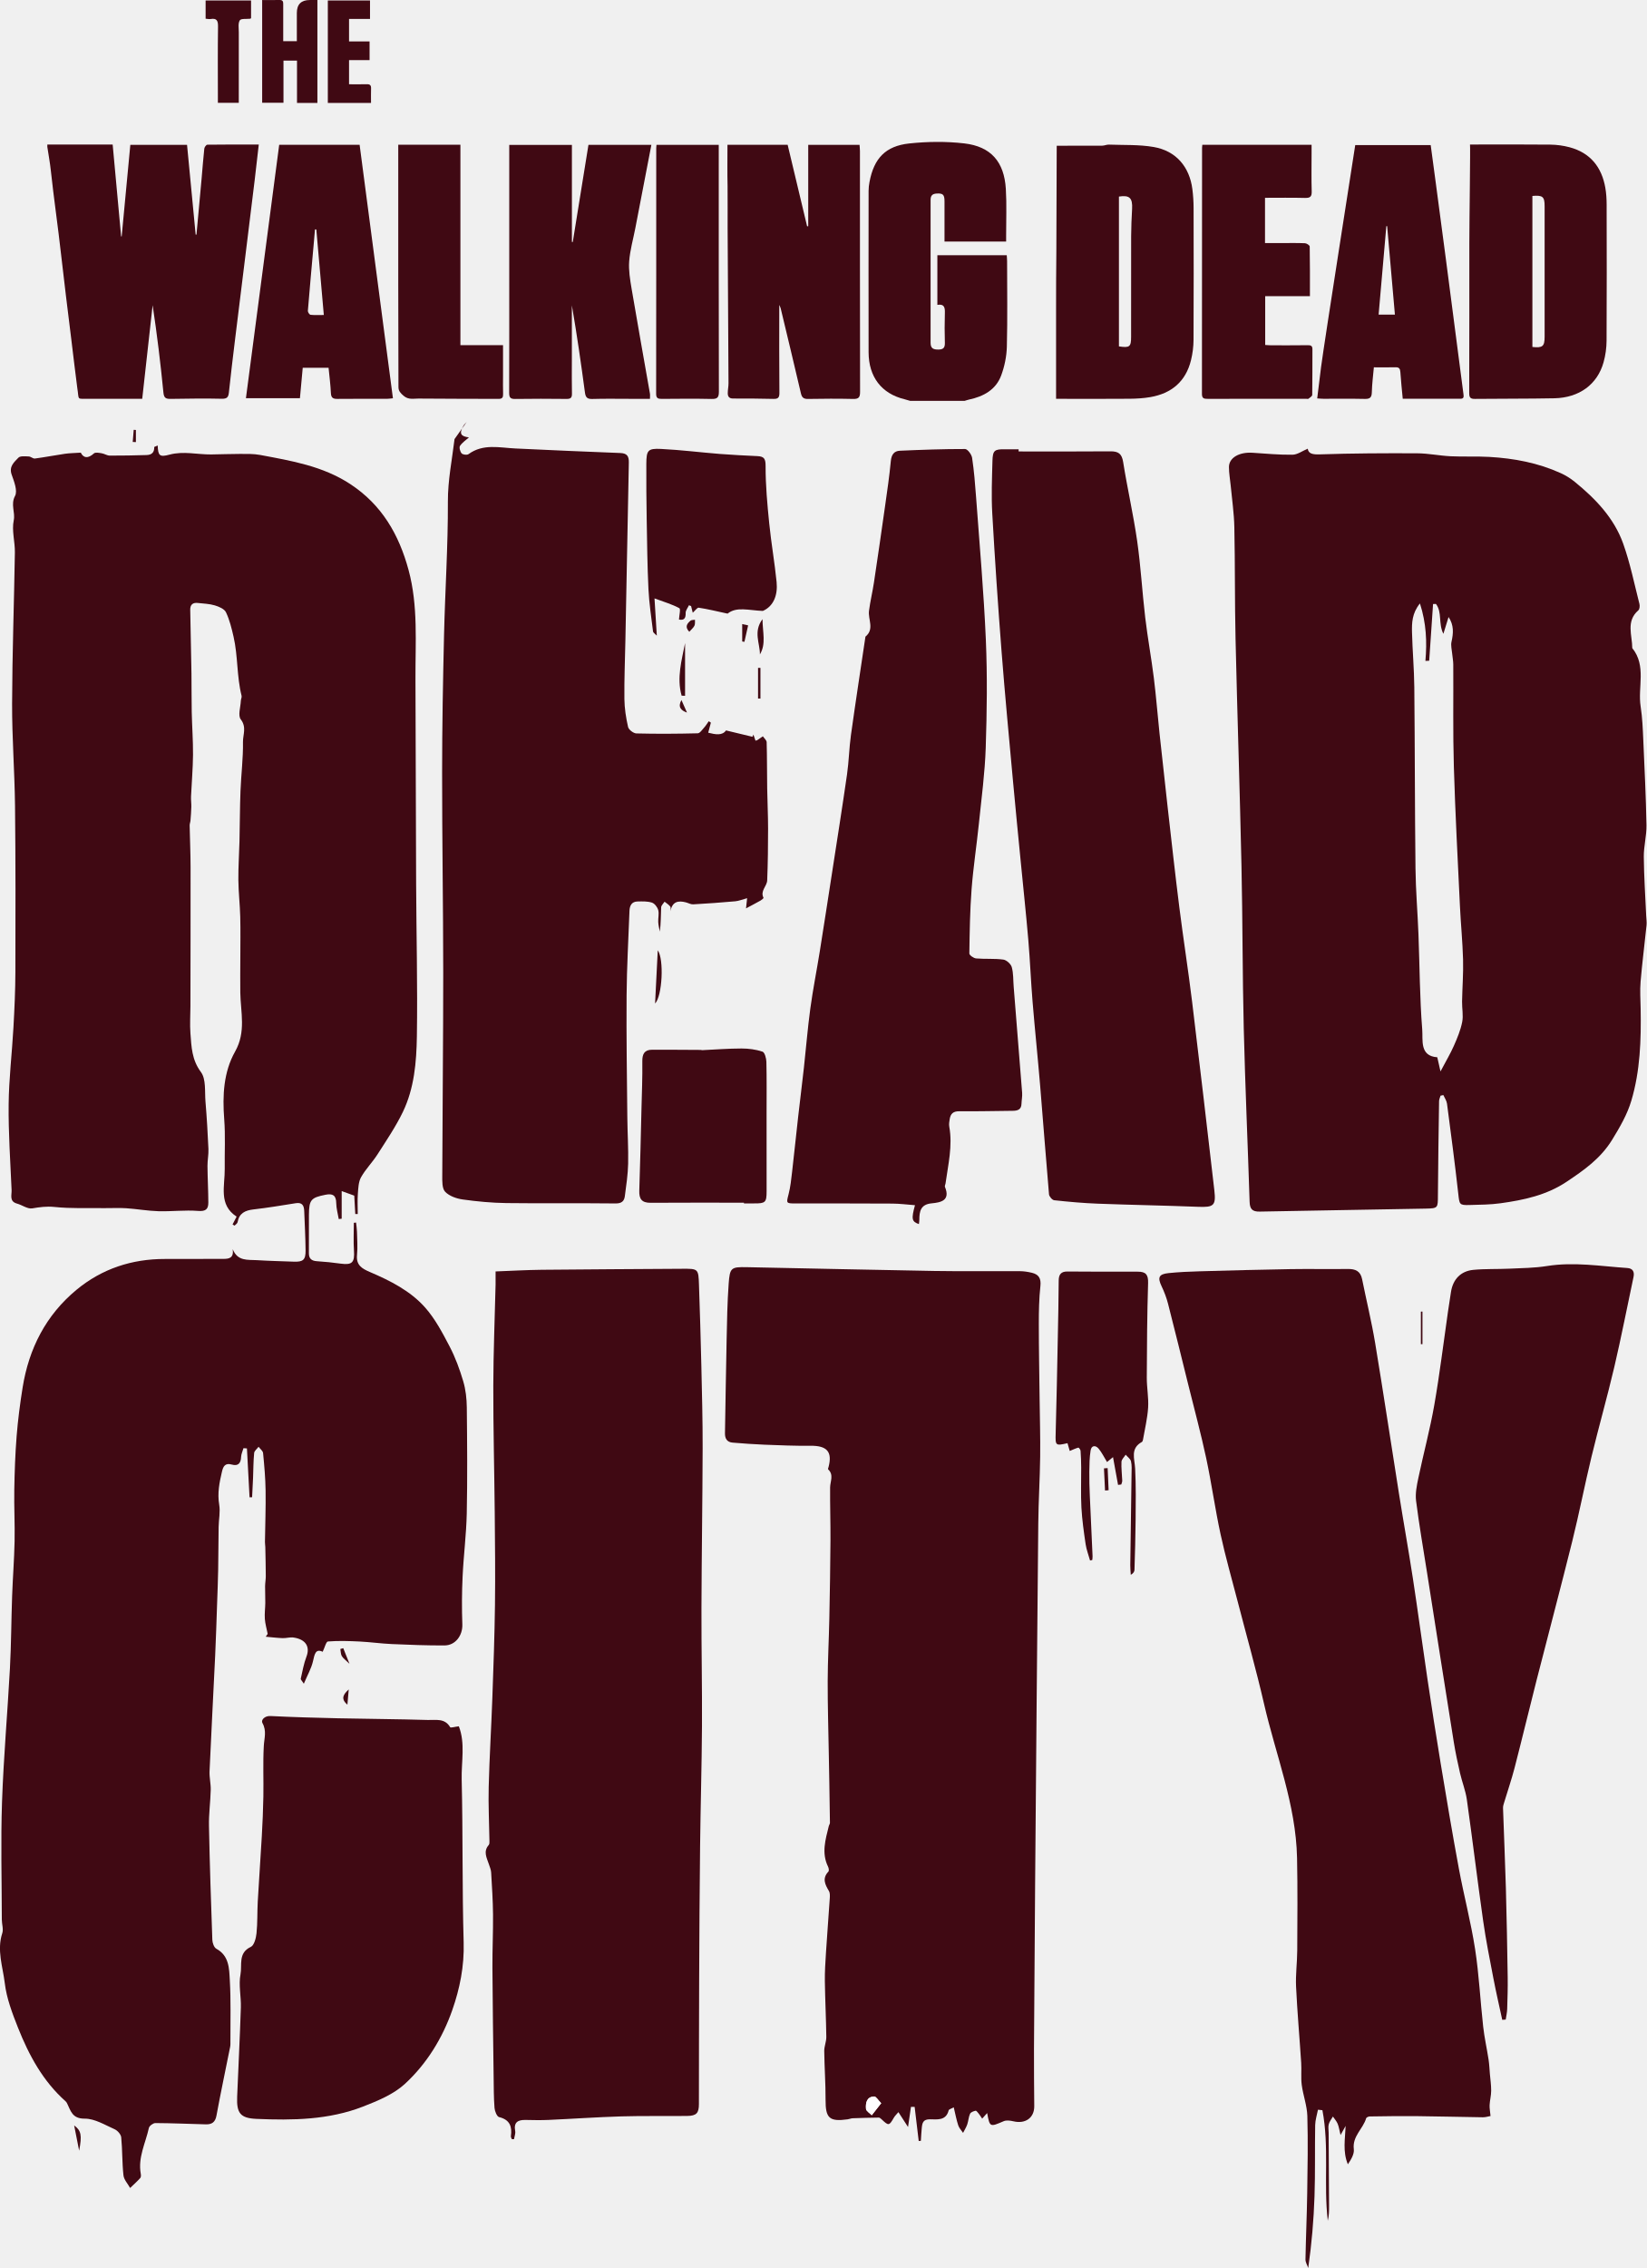
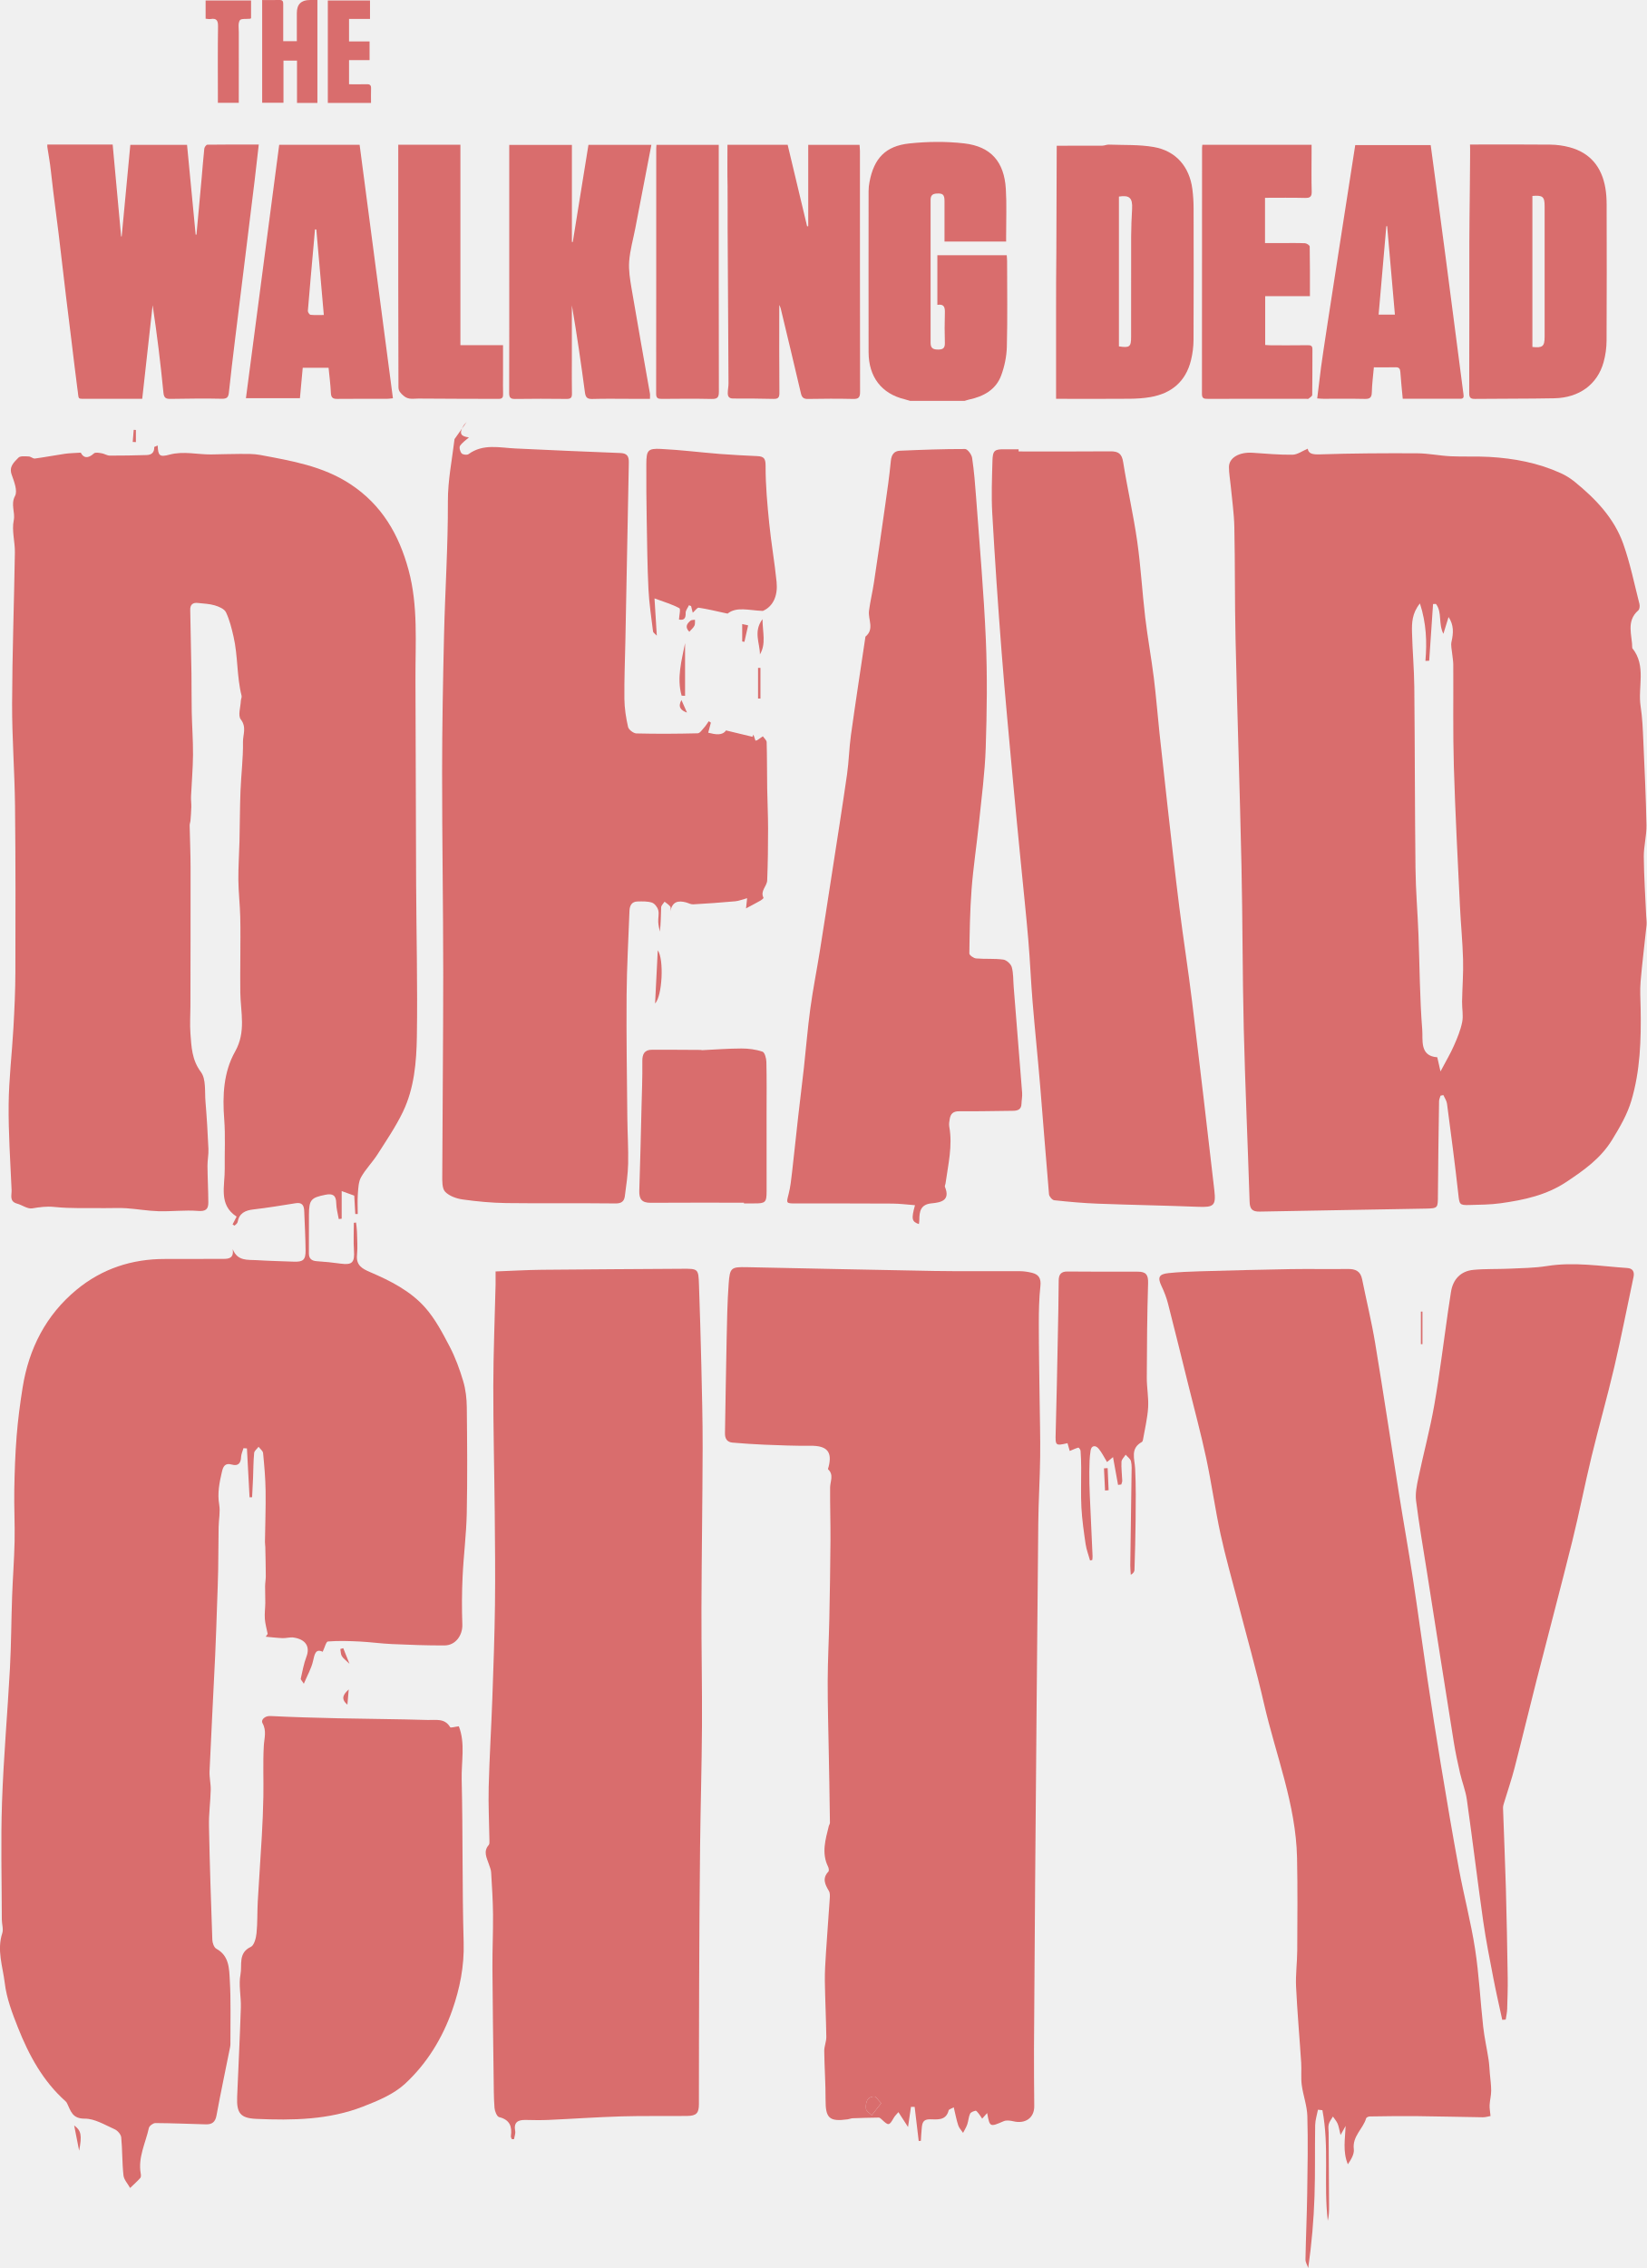
<svg xmlns="http://www.w3.org/2000/svg" id="Capa_2" data-name="Capa 2" viewBox="0 0 1146.35 1578.44">
  <defs>
    <style>
      .cls-1 {
-       fill: #400913;
+       fill: #d96d6d;
      }

      .cls-1, .cls-2 {
      stroke-width: 0px;
      }

      .cls-2 {
-       fill: #fff;
+       fill: #d96d6d;
      }
    </style>
  </defs>
  <g id="Logos">
    <g id="Dead_City" data-name="Dead City">
      <path class="cls-1" d="M109.78,310.06c.28,7.13,1.31,8.22,8.24,6.35,9.69-2.62,19.33-.04,28.99-.13,6.69-.06,13.38-.39,20.07-.37,4.7.01,9.5-.14,14.08.73,21.71,4.08,43.44,7.66,62.64,20.23,22.06,14.45,33.97,35.26,40.62,59.81,6.79,25.05,4.69,50.73,4.81,76.23.22,47.3.24,94.61.46,141.91.16,35.52,1.07,71.05.52,106.55-.28,17.82-1.81,35.98-9.71,52.42-4.97,10.33-11.51,19.92-17.7,29.62-3.51,5.49-8.25,10.22-11.43,15.87-1.82,3.24-1.95,7.6-2.24,11.5-.36,4.68-.08,9.41-.08,14.11-.57.01-1.15.02-1.72.03-.22-4.03-.45-8.06-.71-12.8-2.03-.74-4.79-1.74-8.75-3.18v19.23c-.68.08-1.36.16-2.04.25-.62-3.68-1.7-7.36-1.75-11.04-.07-5.5-2.41-6.89-7.51-5.87-10.03,2.01-11.41,3.46-11.5,13.84-.07,8.97-.04,17.93-.03,26.9,0,3.68,1.85,5.27,5.55,5.5,5.57.34,11.13.94,16.65,1.7,7.97,1.09,9.75-.86,9.18-9.15-.44-6.4-.09-12.85-.09-19.28.52-.06,1.03-.11,1.55-.17.22,2.14.58,4.28.63,6.42.12,5.36.56,10.77.03,16.08-.72,7.14,3.41,9.55,9.03,11.95,14.15,6.05,28.11,13.1,38.38,24.68,7,7.89,12.11,17.66,17.06,27.12,4,7.65,7.02,15.92,9.48,24.22,1.72,5.8,2.41,12.08,2.48,18.16.26,24.59.47,49.2-.03,73.78-.3,14.69-2.22,29.33-2.9,44.02-.52,11.06-.57,22.18-.18,33.25.27,7.56-4.7,14.59-12.39,14.63-12.25.06-24.52-.42-36.76-.96-7.48-.33-14.93-1.4-22.41-1.77-7.33-.36-14.7-.59-21.99-.03-1.29.1-2.27,4.3-3.67,7.17-4.97-2.34-5.62,1.63-6.75,6.58-1.13,5-3.84,9.64-6.37,15.65-1.43-2.23-2.27-2.95-2.15-3.45,1.19-5.15,2.08-10.45,3.96-15.35,2.64-6.89-.38-12.04-8.91-13.34-2.48-.38-5.13.51-7.69.42-3.92-.15-7.82-.64-11.73-.99.45-.66.9-1.31,1.35-1.97-.69-3.47-1.71-6.91-1.97-10.4-.27-3.71.27-7.46.31-11.2.04-3.86-.18-7.72-.14-11.57.03-2.38.49-4.75.48-7.12-.03-6.7-.19-13.4-.33-20.1-.02-1.19-.26-2.38-.25-3.56.16-11.93.62-23.86.45-35.78-.12-8.71-.91-17.43-1.75-26.1-.15-1.55-2.05-2.93-3.14-4.38-1.07,1.44-2.94,2.8-3.08,4.33-.56,5.73-.53,11.51-.76,17.26-.19,4.5-.44,9.01-.66,13.51-.59.02-1.18.04-1.78.06-.61-11.34-1.21-22.68-1.82-34.03-.8-.05-1.6-.1-2.41-.15-.58,2.05-1.58,4.08-1.66,6.14-.17,4.4-2.14,6.47-6.4,5.27-4.68-1.32-6.03,1.12-6.92,4.93-1.78,7.57-3.28,15-1.92,22.98.85,4.97-.31,10.27-.4,15.42-.17,9.93-.14,19.86-.32,29.79-.14,7.87-.46,15.73-.74,23.6-.43,12.09-.78,24.19-1.35,36.28-1.27,26.82-2.72,53.63-3.91,80.46-.19,4.29.93,8.64.82,12.94-.2,8.34-1.38,16.67-1.22,24.99.51,26.48,1.39,52.96,2.34,79.43.08,2.13,1.19,5.26,2.8,6.14,8.99,4.91,8.89,13.83,9.36,21.83.82,14.07.37,28.22.43,42.34,0,1.38.07,2.81-.2,4.15-3.18,15.97-6.58,31.89-9.53,47.9-.85,4.6-3.33,6.08-7.37,5.98-11.72-.29-23.43-.83-35.15-.89-1.56,0-4.2,1.96-4.52,3.42-2.31,10.56-7.75,20.6-5.63,31.94.17.94.17,2.31-.38,2.91-2.21,2.43-4.67,4.63-7.04,6.91-1.62-2.93-4.3-5.74-4.64-8.81-.97-8.76-.7-17.65-1.56-26.43-.2-2.05-2.54-4.73-4.56-5.62-6.78-3.01-13.88-7.44-20.83-7.39-8.77.06-9.73-5.43-12.31-10.67-.26-.53-.62-1.05-1.06-1.44-15.74-13.99-25.46-31.99-33.08-51.14-3.99-10.04-7.97-20.51-9.23-31.1-1.36-11.39-5.63-22.87-1.74-34.73.93-2.82-.31-6.31-.31-9.49-.05-27.28-.8-54.59.14-81.84,1.07-31.05,3.84-62.04,5.51-93.08.9-16.72.92-33.49,1.52-50.24.45-12.7,1.46-25.39,1.72-38.1.25-11.94-.42-23.91-.21-35.85.22-12.46.64-24.94,1.63-37.36.9-11.28,2.37-22.55,4.16-33.73,4.34-27.18,16.23-50.5,37.59-68.14,17.68-14.6,38.47-21.43,61.46-21.39,13.56.02,27.13-.09,40.69-.06,4.11.01,7.35-.67,6.54-6.72,3.44,8.49,10.49,7.21,16.67,7.6,8.56.54,17.14.72,25.71,1.05,6.58.26,8.4-1.2,8.33-7.8-.09-9.17-.59-18.34-.95-27.5-.14-3.72-1.39-6.11-5.87-5.39-9.81,1.58-19.63,3.2-29.51,4.34-5.8.67-9.9,2.63-11.01,8.88-.16.89-1.37,1.6-2.09,2.4-.47-.28-.93-.56-1.4-.83.86-1.66,1.72-3.32,2.82-5.45-12.77-8.25-8.11-21.36-8.27-33.25-.15-11.52.53-23.09-.36-34.54-1.28-16.45-.47-32.83,7.58-47.09,7.75-13.74,3.84-27.27,3.62-41.04-.13-8.06.02-16.12.02-24.19,0-9.52.18-19.04-.06-28.55-.22-8.55-1.22-17.09-1.31-25.65-.09-9,.57-18,.78-27.01.28-11.63.25-23.27.7-34.89.44-11.39,1.91-22.76,1.73-34.13-.08-5.02,2.69-10.26-1.53-15.71-2.09-2.7-.14-8.55.05-12.97.05-1.17.77-2.43.51-3.47-3.42-13.5-2.48-27.58-5.58-41.09-1.33-5.79-2.76-11.71-5.29-17.02-1.12-2.35-4.92-3.95-7.82-4.81-3.76-1.12-7.83-1.22-11.77-1.67-3.46-.39-5.35,1.14-5.29,4.73.28,14.8.63,29.6.86,44.4.14,8.95,0,17.9.19,26.85.21,9.92.97,19.84.89,29.75-.08,9.63-.95,19.25-1.38,28.87-.11,2.44.26,4.89.2,7.33-.08,3.17-.33,6.33-.58,9.49-.09,1.14-.6,2.28-.58,3.41.18,9.64.63,19.28.64,28.93.05,32.23-.05,64.47-.1,96.7,0,6.36-.49,12.76,0,19.08.71,9.33.93,18.38,7.3,26.92,3.68,4.93,2.59,13.6,3.18,20.62.92,10.95,1.56,21.92,2.05,32.89.17,3.93-.69,7.89-.66,11.84.07,8.47.55,16.94.59,25.41.02,4.52-1.66,6.34-7.08,5.9-9.17-.73-18.47.46-27.69.19-7.49-.22-14.94-1.56-22.43-2.07-4.92-.33-9.87-.01-14.81-.07-11.72-.14-23.51.39-35.11-.81-5.5-.57-10.27.11-15.49.98-3.24.54-6.97-2.33-10.57-3.32-5.54-1.52-3.63-5.98-3.78-9.4-.86-19.9-2.26-39.82-2.05-59.72.18-17.84,2.35-35.64,3.34-53.48.72-12.87,1.32-25.76,1.35-38.65.11-38.51.17-77.02-.25-115.52-.26-23.71-2.11-47.4-2.04-71.1.11-35.11,1.39-70.22,1.94-105.34.11-7.45-2.28-15.22-.8-22.27,1.2-5.71-2.32-10.99.91-17.03,1.9-3.56-.66-10.06-2.35-14.84-2.02-5.72,1.79-8.7,4.69-11.77,1.29-1.37,4.75-.94,7.21-.86,1.45.05,2.96,1.62,4.3,1.44,7-.93,13.94-2.29,20.93-3.31,3.16-.46,6.38-.47,10.98-.78,1.91,3.81,4.99,4.3,9.17.52,1.02-.92,3.62-.37,5.42-.08,1.9.31,3.73,1.61,5.59,1.62,8.54.04,17.08-.15,25.61-.39,3.49-.1,5.49-1.72,5.36-5.63" />
      <path class="cls-1" d="M1002.85,762.56c-.35,1.25-1,2.5-1.02,3.76-.33,21.9-.67,43.8-.81,65.7-.05,8.63.17,8.96-8.56,9.13-38.48.77-76.97,1.27-115.45,2.07-5.27.11-6.92-1.82-7.08-6.87-1.28-40.24-3.09-80.47-4.08-120.72-.92-37.67-.75-75.37-1.58-113.05-1.15-52.65-2.92-105.29-4.13-157.95-.59-25.93-.29-51.88-.84-77.81-.2-9.66-1.64-19.29-2.54-28.92-.4-4.3-1.23-8.59-1.21-12.88.02-6.42,7.08-10.5,16.33-9.92,9.29.58,18.59,1.51,27.88,1.37,3.5-.05,6.97-2.67,10.63-4.19.51,3.44,3.3,4.12,8.37,3.95,22.6-.76,45.23-.86,67.85-.75,7.75.04,15.48,1.68,23.25,2.06,8.96.43,17.97-.06,26.92.45,17.21.99,34.01,4.13,49.82,11.33,3.41,1.55,6.71,3.6,9.62,5.97,14.51,11.8,27.43,25.23,33.8,43.11,4.84,13.59,7.71,27.88,11.29,41.9.35,1.37.14,3.68-.76,4.46-8.8,7.66-4.23,17.32-4.23,26.29,10.01,12.35,3.72,27.09,5.83,40.61,1.22,7.81,1.51,15.8,1.86,23.72.88,19.64,1.83,39.29,2.2,58.95.14,7.28-1.92,14.6-1.86,21.89.12,13.73,1.06,27.45,1.67,41.18.1,2.18.46,4.39.24,6.54-1.34,13.08-3.04,26.12-4.14,39.21-.53,6.28-.07,12.66.04,18.99.37,21.57-.29,43.11-6.49,63.91-2.86,9.61-7.93,18.32-13.3,27.09-8.05,13.14-19.51,21.12-31.61,29.23-14.05,9.43-29.94,12.82-46.19,15.06-7.09.98-14.32,1-21.49,1.21-7.19.22-7.06-.4-7.88-7.78-2.32-20.95-5.1-41.86-7.85-62.76-.27-2.07-1.67-3.99-2.55-5.98-.66.15-1.31.29-1.97.44ZM988.5,419.98c-5.54,6.82-5.68,13.6-5.51,20.22.32,12.71,1.47,25.41,1.6,38.11.41,42.05.34,84.1.82,126.15.17,15.28,1.49,30.55,2.07,45.83.85,22.06.86,44.19,2.62,66.17.59,7.34-1.97,18.52,10.48,19.35.75,3.3,1.32,5.82,2.24,9.86,3.68-6.97,6.82-12.22,9.28-17.77,2.37-5.36,4.69-10.91,5.82-16.61.9-4.57-.17-9.5-.08-14.27.17-9.73.95-19.46.69-29.17-.34-12.52-1.6-25.01-2.19-37.53-1.53-32.24-3.27-64.48-4.22-96.74-.7-23.7-.26-47.42-.41-71.14-.02-2.56-.55-5.12-.78-7.69-.24-2.69-1.03-5.54-.46-8.06,1.36-5.97,1.76-11.63-2.04-17.26-1.13,3.69-2.21,7.17-3.6,11.69-3.65-7.2-.74-15.1-5.19-20.8-.67.02-1.34.04-2,.06-.9,13.15-1.79,26.31-2.69,39.46l-2.63.12c1.14-13.2.66-26.15-3.82-40.01Z" />
      <path class="cls-1" d="M687.22,1470.6c-1.33,1.49-2.4,2.69-3.47,3.89-.79-1.16-1.51-2.37-2.39-3.46-.65-.81-1.64-2.16-2.21-2.04-1.4.3-3.33,1.01-3.83,2.1-1.05,2.29-1.13,5-1.96,7.42-.71,2.05-1.92,3.93-2.9,5.88-1.16-1.74-2.76-3.33-3.38-5.24-1.27-3.88-2.01-7.93-3.12-12.53-1.71.97-3.35,1.36-3.54,2.1-1.82,7.38-8.11,6.27-12.98,6.23-4.76-.05-5.35,2.43-5.72,5.77-.34,3.06-.44,6.15-.65,9.22-.5.03-1,.07-1.5.1-.94-7.91-1.89-15.83-2.83-23.74-.85,0-1.71,0-2.56.01-.59,4.02-1.17,8.05-2.04,14.01-2.78-4.3-4.55-7.05-6.7-10.37-1.45,1.73-2.46,2.65-3.11,3.77-3.38,5.85-3.66,5.9-8.62,1.22-.55-.52-1.3-1.19-1.94-1.18-6.05.07-12.11.23-18.16.46-1.17.04-2.31.59-3.49.75-12.83,1.77-15.45-.83-15.39-13.67.05-11.28-.79-22.56-.92-33.85-.04-3.29,1.49-6.6,1.44-9.88-.17-12.87-.83-25.73-1.01-38.6-.09-6.56.33-13.15.75-19.7.81-12.68,1.83-25.34,2.66-38.02.11-1.73.23-3.82-.59-5.19-2.69-4.53-4.84-8.77-.36-13.5.54-.57.27-2.41-.21-3.37-4.73-9.56-1.82-18.95.5-28.36.19-.77.79-1.5.78-2.24-.1-9.44-.26-18.87-.43-28.31-.11-6.69-.26-13.39-.37-20.08-.28-16.75-.81-33.5-.76-50.24.04-14.49.85-28.98,1.14-43.48.37-18.1.67-36.21.79-54.31.08-12.3-.35-24.59-.25-36.89.04-4.32,2.76-8.81-1.39-12.69-.22-.21.17-1.11.32-1.67,2.75-10.61-1.15-14.85-12.62-14.72-10.71.12-21.42-.34-32.13-.75-7.34-.28-14.68-.85-22-1.44-3.87-.31-5.44-2.73-5.37-6.53.4-21.74.67-43.48,1.15-65.21.28-12.96.48-25.93,1.42-38.85.82-11.24,1.67-11.72,12.74-11.51,43.47.84,86.93,1.9,130.4,2.63,19.9.33,39.8.05,59.7.15,2.75.02,5.56.47,8.25,1.11,4.78,1.15,6.51,3.92,5.93,9.22-.95,8.69-1.1,17.49-1.1,26.24,0,17.47.35,34.95.55,52.42.15,13.37.56,26.75.39,40.12-.19,15.45-1.17,30.88-1.32,46.33-.82,84-1.51,168.01-2.21,252.01-.31,37.91-.58,75.83-.78,113.74-.07,13.32.11,26.64.19,39.95.05,8.11-6.17,12.51-14.53,10.51-2.16-.51-4.85-.89-6.75-.07-9.6,4.15-9.68,4.23-11.51-5.69ZM613.44,1463.75c-2.18-2.19-3.57-4.72-4.85-4.67-5.33.21-6.04,4.59-5.71,8.6.13,1.58,2.6,2.97,4.01,4.45,2-2.55,4-5.11,6.56-8.37Z" />
      <path class="cls-1" d="M325.3,293.09c-.68,1.15-1.92,1.97-2.6,3.12-3.24,5.48-2.07,7.48,3.77,8.21-1.84,1.65-4.53,3.41-6.22,5.86-.74,1.07.04,4.01,1.11,5.24.82.93,3.77,1.3,4.78.56,10.26-7.49,21.64-4.46,32.78-3.95,24.3,1.11,48.59,2.26,72.9,3.15,4.86.18,6.04,2.34,5.95,6.71-.86,41.27-1.61,82.54-2.4,123.81-.26,13.54-.84,27.09-.69,40.62.07,6.53,1.1,13.14,2.56,19.52.44,1.91,3.75,4.45,5.8,4.5,14.22.36,28.45.27,42.67-.09,1.58-.04,3.2-2.59,4.62-4.15,1.16-1.28,2.05-2.82,3.06-4.24l1.5.96c-.58,2.18-1.16,4.35-1.86,7.01,5.18,1.33,9.82,2.1,12.4-1.58,6.53,1.57,12.47,3,18.41,4.43.22-.51.44-1.02.66-1.53.48,1.41.96,2.81,1.45,4.23.61-.19,1.02-.22,1.32-.42,1.29-.85,2.55-1.75,3.82-2.62.92,1.37,2.59,2.72,2.63,4.11.3,10.74.21,21.48.37,32.23.14,9.31.62,18.62.62,27.93,0,12.01-.14,24.03-.62,36.03-.16,4.06-5.05,7.3-2.55,12.13.11.22-1.23,1.4-2.04,1.86-3.33,1.87-6.71,3.64-10.15,5.47.23-2.15.53-4.92.77-7.09-3.3.88-5.75,1.92-8.27,2.15-9.75.88-19.51,1.58-29.28,2.13-1.66.09-3.37-.93-5.08-1.38-5.46-1.43-9.47-.52-10.77,6.2,0-1.12.44-2.57-.1-3.28-1.03-1.35-2.62-2.28-3.97-3.39-.83,1.3-2.3,2.57-2.37,3.91-.27,5.53-.11,11.09-.95,16.93-.38-2.22-.98-4.43-1.09-6.66-.15-2.78.7-5.75,0-8.32-.56-2.05-2.5-4.6-4.38-5.21-3.12-1.01-6.7-.86-10.07-.79-4.01.08-5.43,2.88-5.57,6.46-.73,19.63-1.86,39.27-2.01,58.9-.22,28.3.25,56.62.51,84.92.1,10.74.8,21.49.57,32.23-.17,7.54-1.31,15.07-2.3,22.56-.46,3.49-2.22,5.13-6.48,5.08-25.32-.3-50.65.07-75.97-.26-10.13-.13-20.31-1.09-30.35-2.49-4.36-.61-9.41-2.37-12.29-5.38-2.2-2.3-2.02-7.39-2.01-11.24.15-47.07.68-94.15.67-141.22-.02-46.49-.8-92.97-.78-139.46.01-31.92.6-63.85,1.35-95.77.73-30.87,2.79-61.74,2.67-92.6-.06-14.87,2.89-29.06,4.63-43.54" />
      <path class="cls-1" d="M356.36,1488.83c-.25-.7-.79-1.45-.7-2.1.95-6.74-.71-11.48-8.21-13.32-1.54-.38-3.02-4.12-3.19-6.42-.55-7.15-.52-14.35-.61-21.53-.32-25.32-.7-50.64-.84-75.97-.07-12.36.53-24.73.42-37.09-.09-9.76-.74-19.51-1.31-29.26-.11-1.92-.96-3.81-1.57-5.69-1.46-4.45-4.12-8.84-.11-13.4.55-.63.51-1.9.49-2.88-.18-12.5-.84-25-.52-37.49.53-20.69,1.81-41.37,2.55-62.05.77-21.52,1.54-43.05,1.82-64.58.27-21.32.04-42.66-.16-63.99-.28-29.52-1.06-59.04-1-88.56.05-23.5,1.04-47,1.59-70.5.06-2.75,0-5.5,0-9.13,10.73-.4,21.42-1.03,32.11-1.15,32.51-.34,65.02-.47,97.52-.7,11.49-.08,11.58-.11,11.97,11.29.63,18.53,1.21,37.06,1.63,55.59.44,19.3.96,38.61.91,57.91-.09,37.06-.71,74.12-.82,111.18-.09,27.48.52,54.97.36,82.46-.16,27.69-1,55.37-1.31,83.05-.36,31.5-.52,63.01-.66,94.52-.13,28.44-.12,56.89-.16,85.33,0,6.25-1.66,8.19-8.19,8.27-15.26.2-30.54-.15-45.79.3-16.89.5-33.77,1.7-50.65,2.46-5.31.24-10.64.14-15.96.02-5.4-.12-8.47,1.56-7.32,7.74.33,1.77-.52,3.76-.82,5.64-.48,0-.97,0-1.45,0Z" />
      <path class="cls-1" d="M1037.69,1472.65c-1.58.28-3.48.91-5.37.89-15.52-.21-31.03-.64-46.55-.8-10.74-.11-21.48.08-32.21.23-.86.01-2.3.62-2.49,1.25-2.17,7.41-9.72,12.5-8.6,21.52.42,3.4-1.85,7.14-4.14,10.53-3.7-8.9-1.89-17.76-1.55-26.72-.87,1.56-1.74,3.12-3.54,6.36-.92-3.73-1.19-5.95-2.04-7.91-.77-1.79-2.16-3.32-3.27-4.97-1.01,1.78-2.4,3.45-2.91,5.35-.49,1.86-.08,3.96-.07,5.95.1,16.88.2,33.76.29,50.64.02,3.54,0,7.07-.88,10.59-3.02-25.59,1.12-51.56-3.75-76.95-1.03-.11-2.06-.21-3.09-.32-.68,3.56-1.88,7.11-1.94,10.68-.29,16.54.09,33.09-.47,49.62-.55,16.41-1.93,32.78-4.37,49.85-.67-1.99-1.95-3.98-1.92-5.95.28-15.35.98-30.69,1.21-46.04.27-17.93.6-35.88.09-53.8-.21-7.22-2.93-14.33-3.89-21.57-.67-5.06-.06-10.28-.39-15.41-1.14-17.7-2.73-35.37-3.57-53.08-.39-8.32.77-16.7.82-25.06.11-21.49.31-42.99-.13-64.47-.76-37.16-14.78-71.58-22.97-107.19-5.49-23.89-12.21-47.49-18.35-71.22-4.04-15.61-8.51-31.13-11.93-46.87-3.82-17.62-6.27-35.55-10.05-53.18-3.67-17.12-8.26-34.05-12.47-51.05-4.64-18.73-9.23-37.47-14.03-56.16-1.08-4.2-2.65-8.33-4.52-12.24-2.89-6.07-1.97-8.42,4.87-9.12,7.13-.73,14.31-1.05,21.48-1.25,21.12-.6,42.25-1.17,63.37-1.52,13.32-.22,26.64.09,39.96-.1,5.3-.07,8.8,1.48,9.93,7.12,2.98,14.83,6.61,29.54,9.08,44.45,5.78,34.78,10.98,69.65,16.53,104.47,3.15,19.81,6.71,39.56,9.75,59.38,3.55,23.2,6.63,46.47,10.09,69.68,2.93,19.63,5.96,39.26,9.21,58.84,4.07,24.51,8.17,49.02,12.71,73.45,3.47,18.68,8.36,37.11,11.27,55.86,2.77,17.85,3.63,35.99,5.63,53.97.86,7.7,2.58,15.29,3.76,22.96.51,3.32.64,6.69.92,10.04.34,3.91.92,7.82.9,11.73-.02,3.3-.91,6.59-1.09,9.9-.12,2.16.34,4.35.65,7.68Z" />
      <path class="cls-1" d="M709.14,314.19c21.26,0,42.52.12,63.77-.08,5.52-.05,8.05,1.51,8.99,7.45,2.91,18.37,7.11,36.54,9.75,54.95,2.53,17.67,3.51,35.56,5.61,53.29,1.66,13.99,4.23,27.88,5.98,41.86,1.61,12.83,2.59,25.74,3.96,38.6,1.84,17.23,3.73,34.45,5.69,51.66,2.64,23.17,5.19,46.36,8.11,69.5,2.77,21.94,6.22,43.79,8.9,65.74,5.34,43.74,10.41,87.51,15.48,131.27,1.24,10.7-.46,11.89-11.29,11.46-23.27-.91-46.56-1.3-69.83-2.18-10.14-.38-20.27-1.3-30.36-2.39-1.39-.15-3.49-2.6-3.62-4.12-2.2-25.21-4.05-50.45-6.17-75.66-1.63-19.46-3.66-38.89-5.27-58.36-1.18-14.29-1.74-28.62-2.96-42.91-1.56-18.22-3.51-36.4-5.28-54.59-1.81-18.64-3.68-37.27-5.38-55.93-2.75-30.15-5.63-60.29-7.98-90.47-2.49-32-4.65-64.03-6.47-96.08-.68-12.1-.18-24.29.14-36.42.19-7.34,1.45-8.2,8.64-8.1,3.19.05,6.38,0,9.57,0,0,.5,0,.99,0,1.49Z" />
      <path class="cls-1" d="M639.72,851.92c-4.99-1.71-5.39-3.5-2.74-13.15-5.34-.4-10.53-1.09-15.72-1.12-22.55-.14-45.09-.09-67.64-.1-6.4,0-6.26-.18-4.65-6.39,1.34-5.16,1.88-10.54,2.49-15.86,1.49-12.83,2.78-25.69,4.24-38.53,1.27-11.24,2.71-22.46,3.95-33.7,1.52-13.73,2.6-27.53,4.47-41.21,1.82-13.35,4.48-26.59,6.61-39.9,2.89-18.03,5.66-36.07,8.45-54.12,3.54-22.96,7.19-45.9,10.49-68.89,1.3-9.05,1.46-18.27,2.72-27.33,3.19-22.87,6.71-45.7,10.1-68.54,6.45-5.25,1.69-11.99,2.48-18,.86-6.62,2.46-13.14,3.45-19.74,2.66-17.68,5.23-35.38,7.73-53.09,1.48-10.44,3.02-20.88,4.01-31.37.42-4.39,2.2-7.01,6.33-7.19,15.12-.66,30.25-1.22,45.37-1.19,1.7,0,4.53,3.79,4.88,6.12,1.36,9.02,2.09,18.15,2.76,27.26,2.41,33.13,5.38,66.24,6.81,99.42,1.08,25.03.74,50.17-.09,75.23-.58,17.44-2.92,34.84-4.71,52.23-1.58,15.39-3.94,30.71-5.13,46.12-1.14,14.86-1.34,29.79-1.56,44.7-.02,1.18,2.98,3.3,4.71,3.45,6.29.54,12.69-.03,18.92.8,2.24.3,5.28,3.05,5.9,5.25,1.21,4.32.96,9.04,1.33,13.59,1.98,24.61,3.99,49.22,5.89,73.84.2,2.54-.37,5.13-.45,7.7-.12,4.06-2.73,4.84-6.07,4.87-12.44.12-24.89.43-37.33.32-4.06-.04-5.94,1.68-6.55,5.31-.29,1.76-.64,3.64-.33,5.35,2.44,13.44-.79,26.48-2.6,39.62-.11.79-.66,1.71-.41,2.33,3.93,9.53-2.81,10.86-9.29,11.47-7.64.71-8.54,5.6-8.54,11.56,0,.93-.19,1.87-.3,2.88Z" />
      <path class="cls-1" d="M319.42,1201.45c4.62,11.74,1.69,24.62,1.99,37.13.9,37.77.28,75.58,1.37,113.34.47,16.44-2.66,32.01-7.91,47.01-6.83,19.51-17.75,37.31-32.91,51.3-7.89,7.29-18.86,11.82-29.13,15.83-23.88,9.32-49.09,9.71-74.29,8.6-11.22-.49-13.92-3.97-13.44-15.49.86-20.68,1.91-41.35,2.57-62.03.24-7.71-1.67-15.7-.24-23.11,1.23-6.37-1.84-14.87,7.18-19.08,2.33-1.08,3.61-6.06,3.96-9.4.76-7.32.46-14.73.87-22.1.85-15.11,1.95-30.21,2.81-45.33.52-9.29.94-18.6,1.1-27.91.2-11.71-.35-23.44.3-35.12.3-5.45,2.14-10.46-.97-15.97-1.11-1.96,1.45-5.04,5.61-4.83,15.67.78,31.37,1.22,47.06,1.57,20.84.46,41.68.55,62.52,1.18,5.42.16,11.78-1.42,15.52,5.03.34.59,3.25-.31,6.05-.64Z" />
      <path class="cls-1" d="M1045.8,1405.71c-2.07-9.63-4.31-19.23-6.16-28.89-2.55-13.26-5.21-26.53-7.11-39.89-4-28.14-7.39-56.37-11.37-84.52-.88-6.2-3.31-12.17-4.72-18.31-1.64-7.16-3.2-14.36-4.36-21.61-6.28-39.29-12.43-78.6-18.61-117.9-2.62-16.68-5.54-33.33-7.65-50.07-.65-5.17.49-10.71,1.59-15.92,3.56-16.95,8.1-33.72,11.09-50.77,3.78-21.58,6.4-43.37,9.54-65.07.66-4.54,1.37-9.06,2.07-13.59,1.35-8.75,6.74-14.56,15.61-15.4,8.3-.79,16.7-.43,25.04-.82,8.73-.41,17.55-.47,26.15-1.84,18.8-3.01,37.35.11,55.98,1.38,3.72.25,5.1,2.54,4.3,6.27-4.45,20.83-8.49,41.75-13.34,62.48-4.91,20.94-10.83,41.64-15.89,62.55-4.73,19.54-8.56,39.3-13.4,58.8-8.01,32.23-16.57,64.33-24.79,96.51-5.21,20.41-10.11,40.89-15.38,61.28-2.08,8.05-4.81,15.92-7.2,23.89-.4,1.32-.89,2.72-.84,4.06.62,18.52,1.46,37.03,1.98,55.55.58,20.72.95,41.45,1.27,62.18.11,7.37-.12,14.75-.36,22.13-.08,2.46-.66,4.9-1.02,7.35-.8.06-1.59.12-2.39.18Z" />
      <path class="cls-1" d="M517.91,837.03c-21.69,0-43.37-.09-65.06.06-6.07.04-8-2.69-7.8-8.43.65-19.08,1.06-38.17,1.53-57.25.27-10.91.73-21.83.58-32.73-.07-5.19,1.49-8.1,6.85-8.11,11.24-.02,22.49.07,33.73.13.39,0,.79.19,1.18.17,9.11-.42,18.21-1.15,27.32-1.16,4.89,0,9.97.66,14.57,2.2,1.57.53,2.66,4.64,2.72,7.14.28,11.94.13,23.88.13,35.82,0,18.08,0,36.15.02,54.23,0,7.68-.81,8.49-8.6,8.42-2.39-.02-4.78,0-7.17,0,0-.16,0-.32,0-.49Z" />
      <path class="cls-1" d="M482.27,426.45c-.32-1.28-.74-2.96-1.16-4.65-.49-.19-.99-.38-1.48-.57-.82,1.79-2.37,3.62-2.31,5.38.14,3.85-1.22,5.23-4.64,4.57.14-2.76,1.28-7.35.25-7.91-4.98-2.7-10.56-4.31-17.29-6.81.59,9.57,1.07,17.19,1.61,25.93-1.36-1.43-2.54-2.09-2.63-2.87-1.19-9.82-2.71-19.64-3.19-29.5-.78-16.12-.94-32.28-1.22-48.42-.22-12.91-.34-25.83-.26-38.75.06-9.45,1.03-10.86,10.2-10.41,13.65.66,27.25,2.39,40.89,3.48,8.74.7,17.5,1.1,26.26,1.52,4.75.23,5.7,1.88,5.68,7.08-.03,13.27,1.2,26.58,2.53,39.8,1.37,13.62,3.78,27.14,5.13,40.77.92,9.23-2.22,16.91-9.58,20.09-9.96-.38-18.25-3.19-24.56,1.88-7.33-1.58-13.64-3.14-20.05-4.12-1.12-.17-2.62,2.14-4.18,3.51Z" />
      <path class="cls-1" d="M778.34,1033.41c-1.11-6.14-2.22-12.29-3.5-19.31-1.94,1.59-3.13,2.56-4.17,3.41-2.06-3.36-3.59-6.61-5.83-9.28-2.15-2.57-5.02-2.41-5.61,1.29-.77,4.82-.82,9.78-.88,14.68-.07,5.56.1,11.13.34,16.69.59,14.06,1.29,28.12,1.91,42.17.04.88-.13,1.76-.2,2.64-.52.11-1.03.22-1.55.33-1.05-3.79-2.51-7.51-3.08-11.37-1.25-8.45-2.46-16.94-2.93-25.46-.5-9.28-.1-18.6-.16-27.9-.03-3.87-.15-7.75-.43-11.6-.06-.81-1.22-2.3-1.54-2.22-1.92.52-3.73,1.4-6,2.34-.44-1.55-1-3.49-1.56-5.43-8.4,1.95-8.47,1.69-8.23-6.78.62-22.32,1.04-44.64,1.49-66.96.27-13.15.54-26.3.62-39.45.02-4.25,1.69-6.3,5.98-6.28,16.35.08,32.69.2,49.04.12,5.63-.03,7.39,2.04,7.21,7.93-.68,21.93-.82,43.87-.91,65.81-.03,6.95,1.36,13.94.93,20.85-.47,7.5-2.3,14.91-3.58,22.36-.1.56-.36,1.33-.78,1.56-8.23,4.56-5.03,11.66-4.68,18.54.62,11.93.43,23.91.33,35.87-.09,11.54-.45,23.08-.79,34.62-.04,1.2-.74,2.38-2.57,3.45-.12-2.24-.38-4.49-.35-6.73.27-21.12.6-42.24.88-63.36.04-2.99.29-6.09-.39-8.94-.41-1.72-2.42-3.07-3.7-4.58-1.03,1.64-2.84,3.23-2.92,4.91-.22,4.36.37,8.76.53,13.15.03.88-.43,1.78-.67,2.67-.75.09-1.49.18-2.24.27Z" />
      <path class="cls-1" d="M476.92,447.58v36.68c-.8-.03-1.6-.06-2.4-.1-3.53-12.43.06-24.63,2.4-36.58Z" />
      <path class="cls-1" d="M456.04,698.39c.64-12.69,1.22-24.16,1.87-37.02,4.47,6.23,3.15,31.91-1.87,37.02Z" />
      <path class="cls-1" d="M529.02,455.45c.08-7.75-4.78-15.78,1.8-24.54.07,9.29,2.63,17.16-1.8,24.54Z" />
      <path class="cls-1" d="M527.73,486.13v-21.32h1.66v21.38l-1.66-.05Z" />
      <path class="cls-1" d="M989.16,935.49v-22.65c.37-.02.74-.04,1.1-.05v22.71c-.37,0-.74,0-1.1,0Z" />
      <path class="cls-1" d="M516.7,446.45v-12.12c1.44.32,2.78.61,4.12.91-.86,3.82-1.72,7.63-2.58,11.45l-1.53-.24Z" />
      <path class="cls-1" d="M769.29,1037.36c-.25-5.15-.5-10.3-.75-15.45.85-.05,1.71-.11,2.56-.16.23,5.12.46,10.25.68,15.37-.83.08-1.66.16-2.49.24Z" />
      <path class="cls-1" d="M55.1,1496.8c-1.32-6.67-2.33-11.8-3.47-17.56,4.89,3.53,5.52,6.8,3.47,17.56Z" />
      <path class="cls-1" d="M479.85,439.69c-3.32-3.43-1.5-5.73.84-7.71.71-.61,2.07-.45,3.13-.65-.09,1.38.19,2.95-.37,4.11-.71,1.45-2.11,2.56-3.6,4.26Z" />
      <path class="cls-1" d="M242.78,1175.79c-.31,3.53-.62,7.06-.93,10.58-5.06-4.22-2.53-7.45.93-10.58Z" />
      <path class="cls-1" d="M478.26,495.93c-4.2-1.47-6.56-3.87-3.87-8.75,1.44,3.27,2.65,6.01,3.87,8.75Z" />
      <path class="cls-1" d="M92.4,307.58c.23-2.81.45-5.62.68-8.43.51.03,1.02.06,1.53.09v8.44c-.74-.03-1.48-.06-2.21-.1Z" />
      <path class="cls-1" d="M243.3,1157.93c-2.75-2.68-4.44-3.8-5.35-5.37-.79-1.37-.7-3.25-1.01-4.91.67-.2,1.35-.39,2.02-.59,1.27,3.19,2.54,6.37,4.34,10.87Z" />
      <path class="cls-2" d="M613.44,1463.75c-2.56,3.27-4.56,5.82-6.56,8.37-1.4-1.48-3.88-2.87-4.01-4.45-.33-4.01.38-8.39,5.71-8.6,1.28-.05,2.67,2.48,4.85,4.67Z" />
      <g id="The_Walking" data-name="The Walking">
        <path class="cls-1" d="M32.95,100.58h45.48c1.98,21.49,3.93,42.73,5.89,63.96.13,0,.26-.02.39-.03,2-21.17,4-42.34,6.02-63.71h39.48c2,20.83,4,41.67,6,62.5.19-.01.38-.03.57-.04,1.2-13.1,2.42-26.21,3.6-39.31.62-6.84,1.1-13.7,1.85-20.52.11-1.01,1.33-2.7,2.06-2.72,11.8-.17,23.6-.12,35.86-.12-.99,8.63-1.88,16.78-2.87,24.92-2.12,17.45-4.28,34.89-6.43,52.33-2.4,19.49-4.84,38.97-7.22,58.46-1.49,12.27-2.99,24.54-4.28,36.83-.36,3.4-1.37,4.48-5.07,4.39-11.8-.3-23.62-.07-35.43.09-3.18.04-4.7-.46-5.08-4.35-1.99-20.29-4.44-40.53-7.52-60.85-2.39,21.53-4.78,43.06-7.24,65.16h-26.87c-3.3,0-6.61.05-9.91-.01-9.32-.18-6.95,1.46-8.47-7.92-.44-2.74-3.47-28.16-4.2-34.1-2.38-19.48-4.87-38.95-7.04-58.45-2.16-19.45-5.03-38.81-7.12-58.27-.59-5.55-1.62-11.06-2.45-16.59,0-.55,0-1.1,0-1.65Z" />
        <path class="cls-1" d="M633.57,278.97c-1.28-.37-2.55-.8-3.85-1.11-15.98-3.86-25.01-15.51-25.04-32.75-.07-37.44-.03-74.87,0-112.31,0-2.04.24-4.12.63-6.13,3.1-16.4,11.07-25.06,27.72-26.83,12.63-1.34,25.66-1.5,38.26-.04,18.6,2.17,27.77,12.81,28.93,31.63.67,10.83.18,21.74.21,32.61,0,1.22,0,2.44,0,4.09h-42.9c0-9.45.01-18.77,0-28.08,0-4.64-1.12-5.62-5.56-5.35-2.85.18-4.13,1.42-4.13,4.39.05,33.17.06,66.34,0,99.51,0,4.01,2.07,4.7,5.49,4.68,3.44-.02,4.55-1.36,4.45-4.71-.2-6.86-.22-13.73,0-20.59.12-3.78-.23-6.62-5.22-5.81v-34.55h48.3c.09,1.52.24,2.86.24,4.2.01,19.82.33,39.65-.17,59.45-.17,6.72-1.59,13.7-3.93,20-3.71,10.01-12.3,14.67-22.38,16.81-1.04.22-2.04.6-3.06.9h-38Z" />
        <path class="cls-1" d="M542.5,212.2c0,20.53-.1,40.89.09,61.24.03,3.41-1.05,4.25-4.18,4.18-9.34-.22-18.69-.3-28.03-.26-2.78.01-3.75-1.4-3.74-3.73,0-2.31.53-4.62.52-6.94-.18-36.09-.41-72.18-.62-108.26-.01-2.19.05-25.4-.03-28.84-.22-9.46-.08-18.94-.08-28.83h41.9c4.51,18.88,9.03,37.81,13.55,56.75l.78-.11v-56.58h35.72c.1,1.44.28,2.89.28,4.34.01,55.86-.02,111.73.09,167.59,0,3.78-.98,4.99-4.82,4.9-10.46-.24-20.92-.2-31.38,0-3.06.06-4.3-.95-4.98-3.89-4.6-19.76-9.36-39.48-14.09-59.2-.19-.77-.62-1.49-.99-2.35Z" />
        <path class="cls-1" d="M1023.36,100.58h3.95c17.34,0,34.68-.12,52.01.08,4.48.05,9.08.68,13.41,1.84,14.41,3.87,22.32,13.8,24.84,28.2.68,3.9.91,7.92.91,11.89.07,31.51.13,63.02-.05,94.52-.03,5.02-.74,10.19-2.09,15.02-4.31,15.43-16.96,24.71-34.3,25.06-18.43.38-36.86.21-55.29.43-3.1.04-3.95-.98-3.94-4.04.11-34.95.08-69.9.09-104.84,0-15.41.79-66.79.46-68.16ZM1066.79,136.37v105.11c7.15.76,8.51-.41,8.52-7.13.01-30.26.01-60.52,0-90.77,0-6.72-1.29-7.84-8.52-7.21Z" />
        <path class="cls-1" d="M398.14,100.85v67.53c.2.02.4.04.6.05,3.64-22.53,7.28-45.06,10.92-67.61h43.8c-3.76,19.53-7.47,38.77-11.18,58.02-1.48,7.68-3.69,15.3-4.27,23.05-.47,6.27.62,12.74,1.68,19.02,4.12,24.35,8.51,48.66,12.77,72.99.18,1.03.02,2.12.02,3.68-4.58,0-8.94,0-13.31,0-8.95,0-17.9-.18-26.84.09-3.57.11-4.67-1.15-5.12-4.53-2.7-20.24-5.61-40.45-9.1-60.63,0,12.74,0,25.48,0,38.22,0,7.71-.11,15.42.06,23.12.07,2.86-.8,3.82-3.71,3.79-11.96-.13-23.93-.17-35.9.02-3.4.05-4.11-1.2-4.1-4.33.1-29.45.06-58.9.06-88.35,0-26.42,0-52.85,0-79.27v-4.84h43.61Z" />
        <path class="cls-1" d="M735.2,277.57c0-21.08-.01-41.29,0-61.51.01-13.51,0-27.02.19-40.54.03-2.08.26-59.39.26-74.09,10.71,0,21.17.03,31.64-.04,1.57-.01,3.14-.8,4.69-.74,10.41.4,21-.11,31.19,1.66,15.53,2.69,24.93,13.76,26.92,29.37.55,4.35.83,8.76.84,13.14.07,30.55.11,61.1-.04,91.64-.02,4.76-.63,9.63-1.77,14.26-3.65,14.82-13.57,23.12-28.37,25.66-4.71.81-9.56,1.09-14.35,1.14-15.42.14-30.83.05-46.25.05h-4.94ZM778.96,136.8v104.28c7.48,1.12,8.47.3,8.47-6.69,0-23.38-.04-46.75.03-70.13.02-6.29.32-12.59.66-18.88.4-7.57-1.71-9.74-9.16-8.58Z" />
        <path class="cls-1" d="M194.39,100.77h55.96c7.72,58.75,15.43,117.38,23.19,176.41-1.56.15-2.75.37-3.93.37-11.57.03-23.13-.06-34.7.07-3.07.04-4.41-.76-4.56-4.1-.25-5.76-1.02-11.49-1.61-17.55h-17.99c-.64,6.91-1.27,13.84-1.95,21.17h-37.59c7.71-58.74,15.41-117.33,23.16-176.38ZM220.21,159.71c-.31-.02-.62-.04-.93-.06-.26,3.04-.52,6.08-.79,9.11-1.42,15.87-2.88,31.74-4.17,47.62-.07.89,1.13,2.63,1.87,2.71,2.95.32,5.94.13,9.24.13-1.78-20.25-3.5-39.88-5.22-59.51Z" />
        <path class="cls-1" d="M976.54,277.54c-.61-6.57-1.27-12.55-1.66-18.56-.16-2.41-.9-3.45-3.43-3.38-4.8.14-9.6.04-15.02.04-.52,5.92-1.28,11.6-1.41,17.28-.08,3.56-1.16,4.79-4.8,4.71-9.63-.22-19.27-.06-28.9-.09-1.34,0-2.68-.16-4.33-.26.93-7.56,1.76-14.74,2.7-21.92,2.38-18.1,23.51-152.08,23.77-154.37h52.54c1.15,8.57,2.34,17.36,3.51,26.15,2.37,17.82,4.75,35.64,7.09,53.47,2.34,17.83,4.65,35.66,6.97,53.5,1.73,13.34,3.42,26.68,5.21,40.02.25,1.87.43,3.39-2.05,3.4-13.19.02-26.39,0-40.19,0ZM971.08,218.98c-1.82-20.75-3.61-41.17-5.4-61.6-.19.01-.38.02-.57.03-1.78,20.44-3.57,40.89-5.37,61.56h11.34Z" />
        <path class="cls-1" d="M837.01,100.75h76.06c0,2.2,0,4.32,0,6.45,0,8.67-.18,17.34.09,26,.12,3.75-1.16,4.64-4.72,4.55-9.18-.24-18.37-.08-27.79-.08v31.5c3.75,0,7.54,0,11.33,0,5.51,0,11.02-.13,16.51.11,1.18.05,3.27,1.45,3.28,2.26.22,11.38.15,22.77.15,34.57h-31.14v33.97c1.39.08,2.85.24,4.31.24,8.4,0,16.79.04,25.19-.07,2.13-.03,3.4.27,3.38,2.81-.07,10.59.04,21.19-.14,31.78-.02.91-1.6,1.87-2.58,2.65-.34.27-1.07.06-1.62.06-22.85,0-45.7-.02-68.55.03-2.51,0-4.03-.18-4.02-3.45.09-57.11.07-114.21.08-171.32,0-.54.09-1.08.19-2.08Z" />
        <path class="cls-1" d="M277.24,100.72h43.28v139.49h29.67c0,7.59,0,14.56,0,21.53,0,4.13-.1,8.26.04,12.38.08,2.35-.46,3.51-3.15,3.49-18.58-.11-37.16,0-55.74-.22-3.39-.04-6.9,1.02-10.31-1.89-2.2-1.88-3.64-3.35-3.64-6.12-.06-23.93-.12-47.86-.14-71.79-.02-26.82,0-53.63,0-80.45,0-5.34,0-10.69,0-16.43Z" />
        <path class="cls-1" d="M457.02,100.8h43.35c0,4.28,0,8.36,0,12.44,0,53.13-.04,106.26.09,159.39,0,3.99-1.1,5.12-5.06,5.03-11.56-.26-23.13-.14-34.7-.05-2.65.02-3.93-.49-3.92-3.6.09-56.98.06-113.97.07-170.95,0-.66.1-1.32.17-2.26Z" />
        <path class="cls-1" d="M182.51.02c4.28,0,8.24.06,12.2-.02,2.52-.06,2.46,1.55,2.46,3.3-.02,6.88,0,13.76,0,20.63,0,1.48,0,2.97,0,4.72h9.48V9.04Q206.64.01,215.73.01c1.64,0,3.27,0,5.24,0v71.62h-14.21v-29.45h-9.41v29.35h-14.84V.02Z" />
        <path class="cls-1" d="M228.22,71.62V.35h29.37v12.81h-14.6v15.68h14.29v13h-14.29v16.81c4.26,0,8.35.07,12.43-.03,2.13-.05,2.97.74,2.9,2.89-.11,3.27-.03,6.54-.03,10.11h-30.07Z" />
        <path class="cls-1" d="M174.78.33v12.33c-.33.23-.43.36-.54.37-2.54.31-6.44-.25-7.3,1.12-1.33,2.1-.69,5.52-.69,8.38-.04,16.22-.02,32.45-.02,49.03h-14.55c0-1.48,0-2.94,0-4.39,0-16.24-.14-32.48.1-48.71.06-4.12-.92-5.93-5.2-5.22-1.03.17-2.14-.12-3.44-.21V.33h31.65Z" />
      </g>
    </g>
  </g>
</svg>
